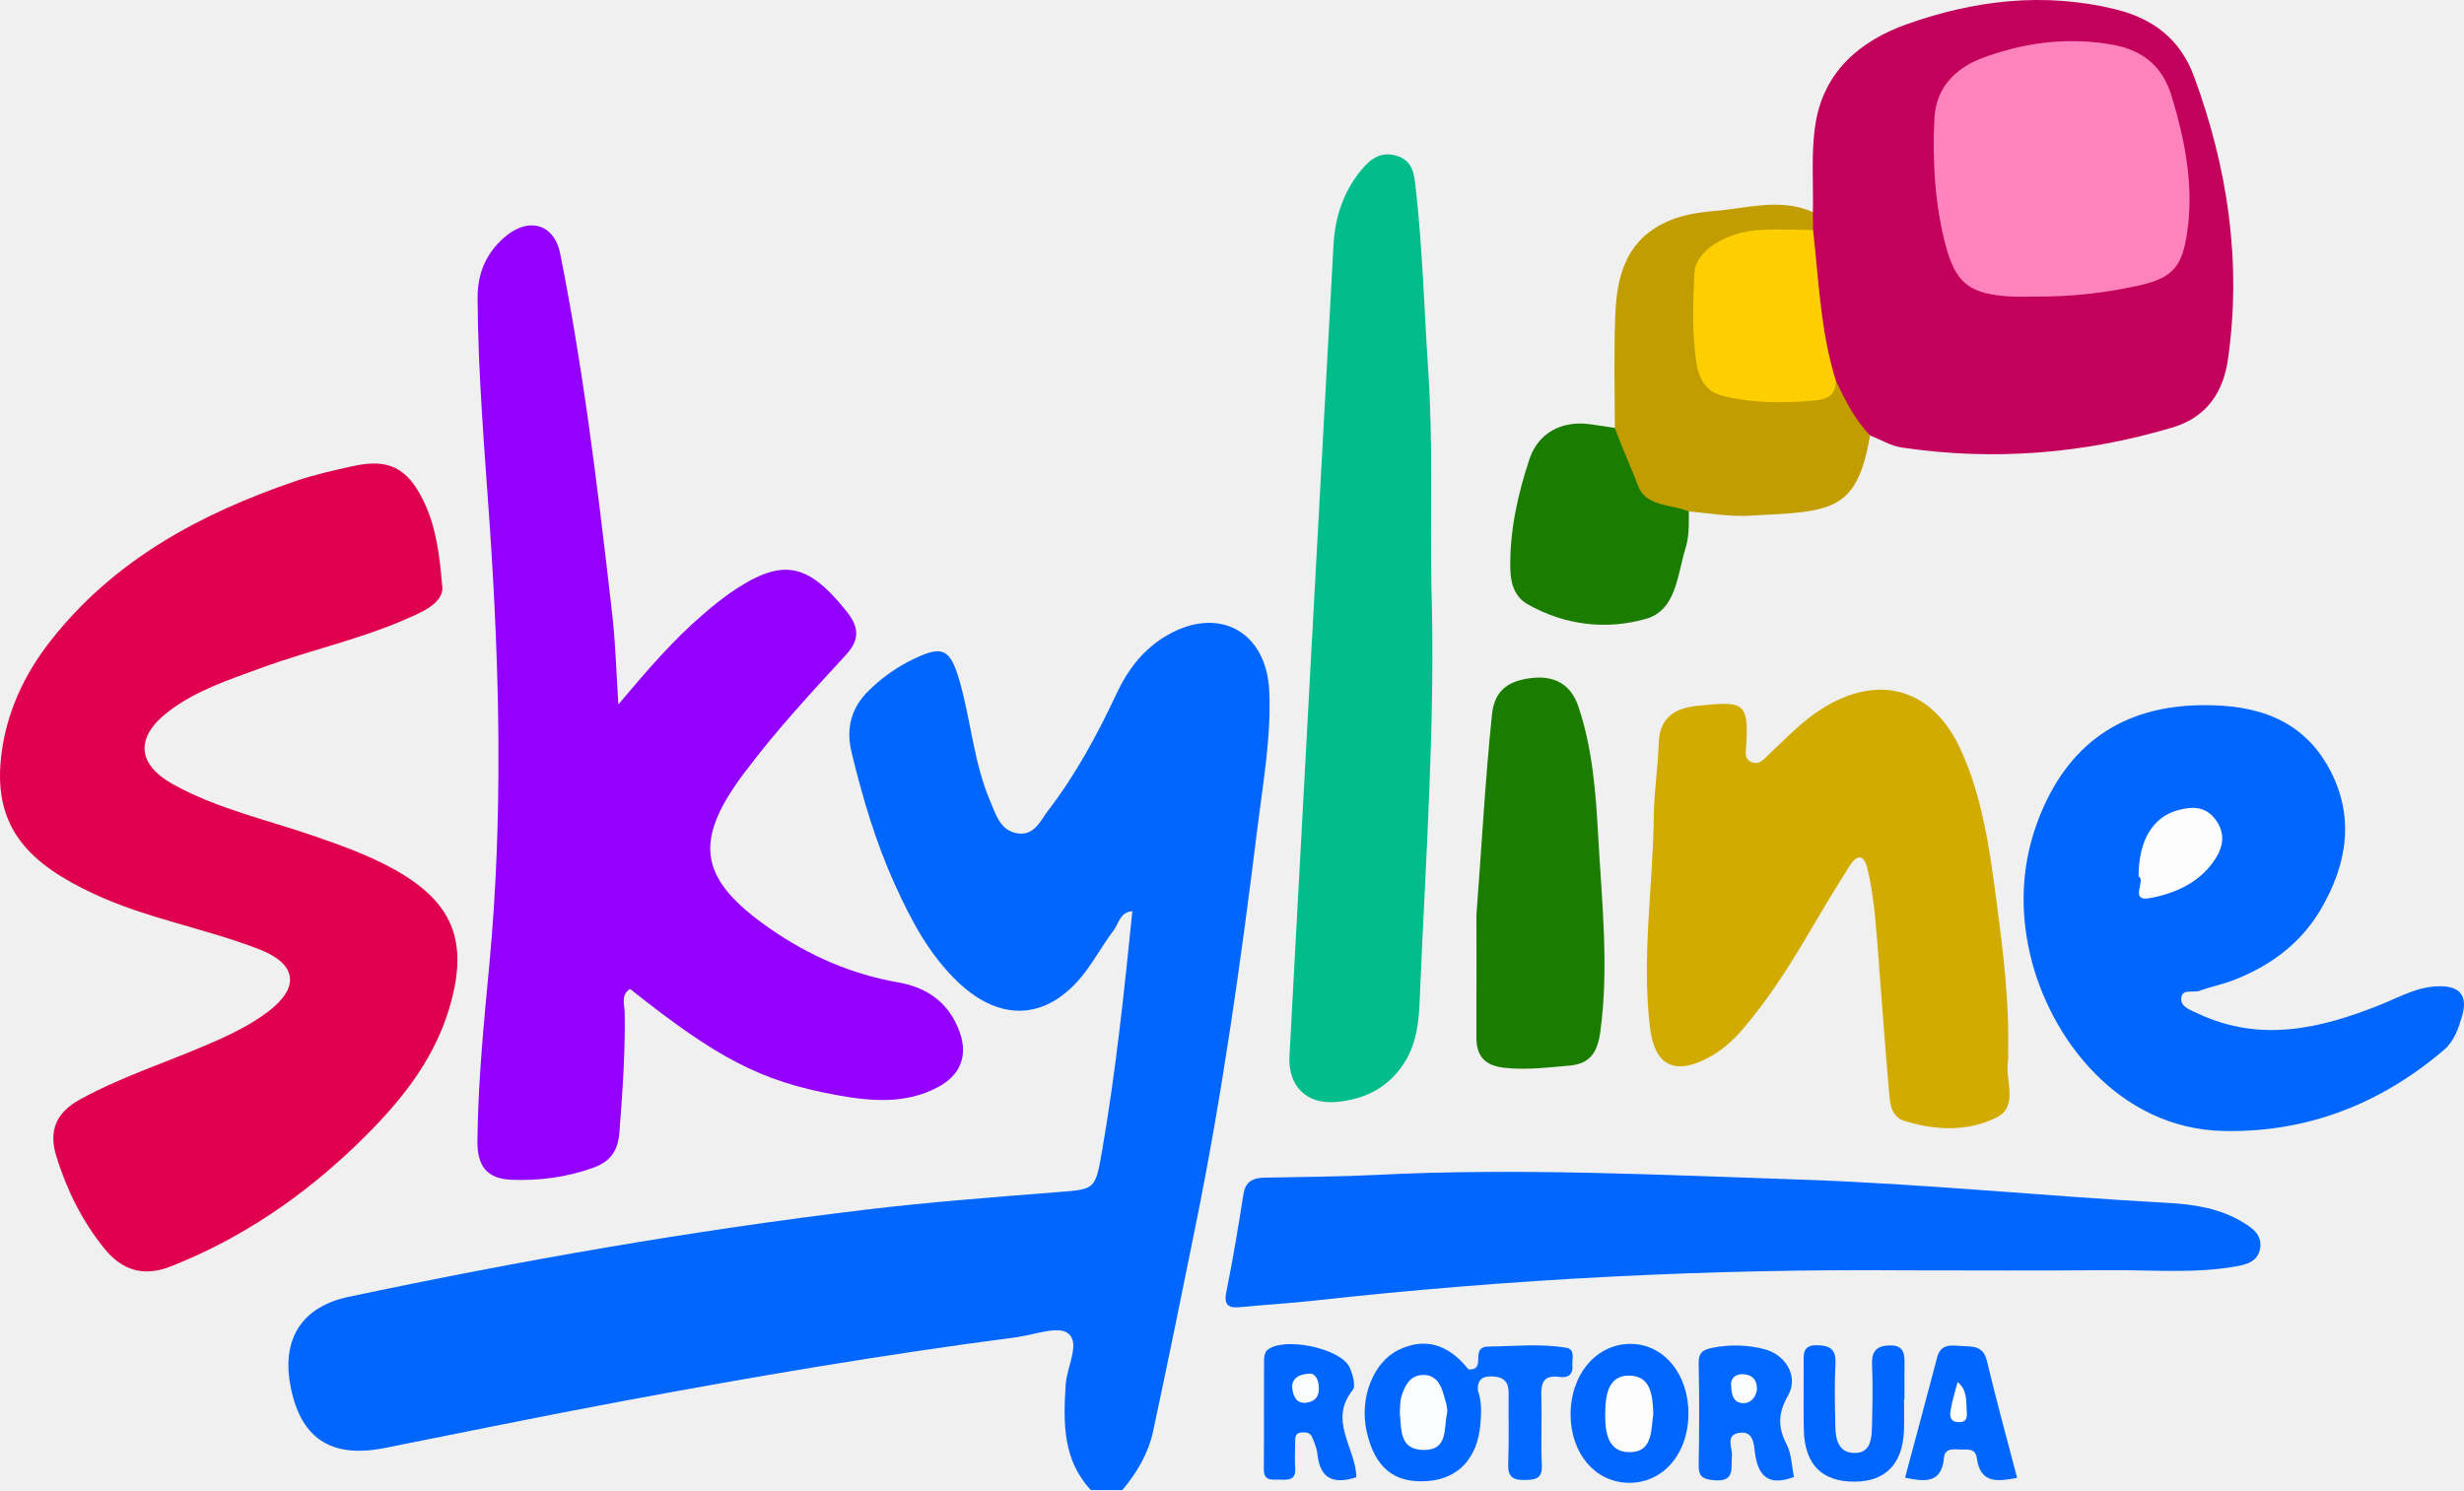
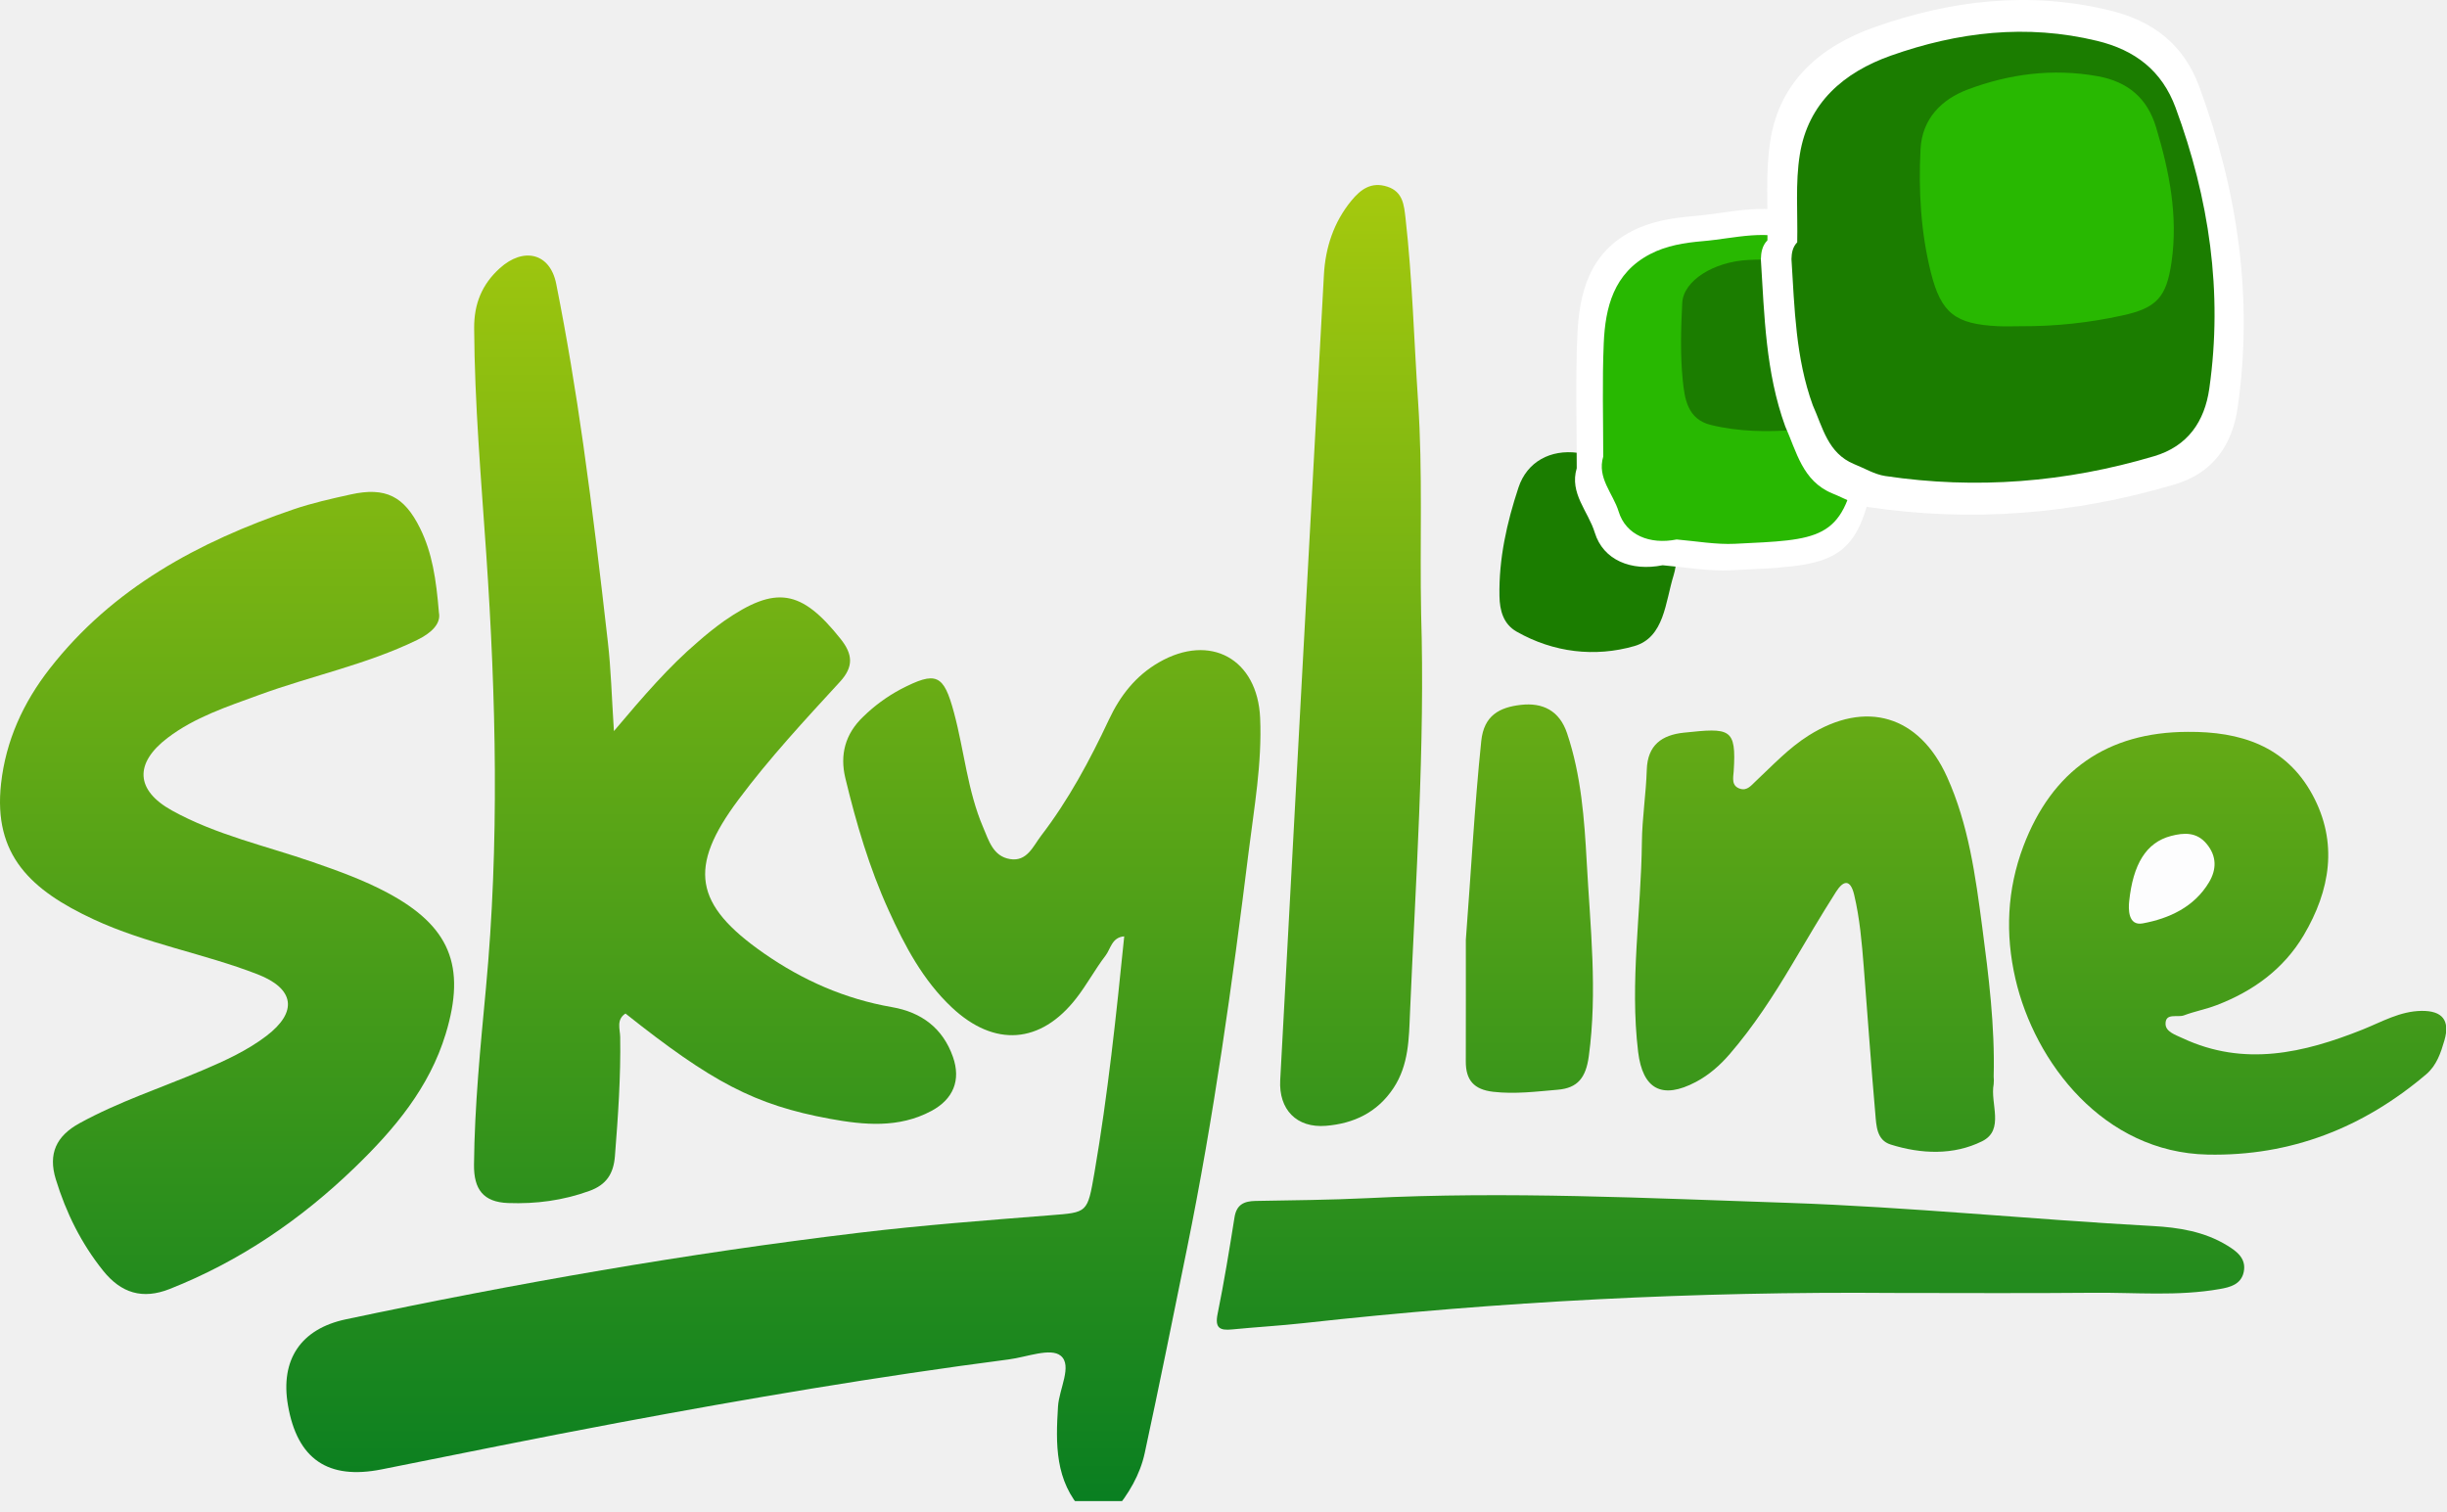
- <svg xmlns="http://www.w3.org/2000/svg" viewBox="0 0 1771.49 1071.47">
-   <defs>
-     <style>.cls-1{fill:#0066fe;}.cls-2{fill:#9400fe;}.cls-3{fill:#df004e;}.cls-4{fill:#c3005b;}.cls-5{fill:#d2ab00;}.cls-6{fill:#00bd8b;}.cls-7{fill:#1b7d00;}.cls-8{fill:#c19d00;}.cls-9{fill:#0166fe;}.cls-10{fill:#0167fe;}.cls-11{fill:#0368fe;}.cls-12{fill:#fe83bc;}.cls-13{fill:#fecf00;}.cls-14{fill:#fdfdfe;}.cls-15{fill:#fafcfe;}.cls-16{fill:#fbfcfe;}.cls-17{fill:#fefefe;}</style>
-   </defs>
-   <g id="Layer_2" data-name="Layer 2">
-     <g id="Layer_1-2" data-name="Layer 1">
-       <path class="cls-1" d="M784.34,1071.47c-20.47-21.8-19.87-48.75-18.18-75.77.79-12.72,10.55-29.65,2-36.74-7.31-6.07-24.64.94-37.55,2.61-94.89,12.33-189.16,28.35-283.17,45.94-57.1,10.69-114,22.33-171,33.7-38.88,7.77-61.16-7.34-67.91-46.4-5.73-33.11,9.41-55.38,41.9-62.26,123.05-26.06,246.85-47.73,371.74-62.71,46-5.51,92.22-9,138.4-12.66,27.05-2.13,26.88-1.46,32-31,9.71-56.53,15.71-113.51,21.54-171-9,.68-9.78,9-13.51,13.9C793,679,787.06,690.17,779.4,700c-25.73,33.13-59.24,35.65-90.1,6.68-20.93-19.66-34.1-44.6-45.79-70.38-14-30.76-23.46-63-31.34-95.68-4.11-17-.11-32.11,12.89-44.5a118.35,118.35,0,0,1,27.16-19.92c25.78-13.35,31.09-11.05,38.63,17,7.41,27.58,9.74,56.45,21.09,83,4.16,9.75,7.27,21,19.44,23,12.39,2.08,16.8-9.43,22.56-16.94,19.86-25.91,35.24-54.54,49.06-84,8.13-17.33,19.35-31.82,36.35-41.59,37.11-21.33,71.3-2.42,73.18,40.33,1.44,32.74-4.34,64.89-8.33,97-11.91,96.16-25.28,192.14-44.61,287.17-10.06,49.45-20,98.94-30.64,148.25-3.4,15.69-11.6,29.57-22,42Z" />
-       <path class="cls-2" d="M444.57,506.5c21.92-25.95,39.87-46.73,60.8-64.61a242.71,242.71,0,0,1,19-15.14c37.44-25.92,55.83-22.86,84.36,13,8.71,10.94,9.71,20-.52,31.1-25.41,27.66-51,55.21-73.53,85.42-36.56,48.95-32.24,75.83,18.49,111.17,28.19,19.64,58.84,33.11,92.8,39,21.4,3.72,36.82,15.28,44.11,36.06,5.93,16.92.22,30.65-15.63,39.13-23.62,12.65-48.86,10.19-73.5,5.68-54.5-10-85.71-26.75-148-76.24-6.82,4.38-3.93,11.33-3.84,17,.47,28.85-1.55,57.54-3.81,86.26-1,12.75-6.14,20.75-18.46,25.21-19.15,6.94-38.7,9.53-58.91,8.78-18.07-.68-24.85-10.06-24.68-27.74.41-42.68,4.63-85.11,8.6-127.48,9.85-105.16,7.41-210.15.24-315.29-3.71-54.33-8.41-108.63-8.73-163.17-.1-17.53,5.63-31.68,18.54-43.36,17.17-15.54,36.41-11.11,40.87,11.24,7.68,38.51,14.07,77.33,19.59,116.22,6.74,47.54,12.36,95.25,17.79,143C442.45,461.42,442.94,481.34,444.57,506.5Z" />
-       <path class="cls-3" d="M317.85,420.73c1.53,7.66-4.89,14.48-15.73,19.76-36.7,17.88-76.75,26-114.79,39.95-23,8.43-46.3,16-66,31-24.11,18.36-23.25,37.93,3.19,52.58,32,17.74,67.86,25.53,102.14,37.41,18.29,6.33,36.47,12.88,53.62,22,45.33,24.16,57.49,53,42.47,102.37-11.85,39-37.17,69.07-65.73,96.68-39.08,37.78-83.29,68-134.12,88.09-19.69,7.8-35.18,3-48.21-13.22-15.89-19.83-26.84-42-34.27-66.19-5.72-18.64.41-31.41,17.06-40.58C86,774.9,117,764.79,146.89,752.07c16.13-6.87,32.06-14.14,46-24.75,22.92-17.43,20.47-34.25-6.4-44.68-38.95-15.11-80.69-22.09-118.73-39.79C22.41,621.74-5,596.42.76,544.59c3.45-31.21,16.1-58.8,35.28-83.37,45.63-58.47,107.89-91.87,176.49-115.3,13.48-4.61,27.52-7.73,41.46-10.81,25.22-5.57,38.74,1.26,50.21,24.5C312.94,377.31,315.85,396.33,317.85,420.73Z" />
-       <path class="cls-4" d="M1303.38,152.5c.46-21.25-1.46-42.88,1.9-63.66,6-37.33,31.84-59.47,65.91-71.54,48.58-17.19,98.2-23.09,149.34-10.71,27.7,6.7,47,21.76,56.83,48.34,24.3,65.86,34.38,133.58,24.43,203.49-3.39,23.86-15.6,41.79-40,49C1498,326.38,1433,331.59,1367.11,321.76c-7.79-1.17-15.08-5.68-22.59-8.65-19-7.87-22.63-26.5-29.88-42.63-12.42-34.22-13.18-70.12-15.43-105.81C1299.32,160.17,1300.07,155.89,1303.38,152.5Z" />
-       <path class="cls-1" d="M1584.29,507.06c37.88-.29,71,10.05,90.24,45.5,18.83,34.69,12.9,69.32-6.3,101.8-14.5,24.53-36.83,40.71-63.42,50.78-7.6,2.87-15.71,4.4-23.32,7.26-4.68,1.75-13.44-2.11-13.31,6.23.09,5.67,7.22,7.91,12.36,10.31,44.59,20.84,87.69,10.78,130.43-6.3,13.87-5.55,27-13.29,42.59-13.49,15-.19,20.82,6.8,16.57,21.38-2.62,9-5.65,18.13-13.13,24.5-45.62,38.77-98.15,59.45-158.35,58.2-75.26-1.56-125.19-66.5-139.19-127.35-7.44-32.33-6.09-64.55,5.78-96C1486,535.08,1526,507.21,1584.29,507.06Z" />
-       <path class="cls-5" d="M1443.72,756.6a30.23,30.23,0,0,1,0,5.63c-2.7,14,8.18,33.15-8.42,41.37-20.56,10.19-44,9.33-66.19,2.34-10.17-3.2-10.34-13.65-11.08-22.1-3.14-35.55-5.58-71.16-8.4-106.73-1.38-17.44-2.86-34.86-6.92-52-2.72-11.49-7.76-10.56-13-2.41-11.1,17.41-21.54,35.24-32.09,53-13.46,22.64-27.76,44.67-45,64.68-7,8.14-15,15.19-24.51,20.23-24.53,12.94-38.57,5.35-41.86-21.83-6.13-50.76,2.2-101.23,2.73-151.86.19-17.47,3-34.9,3.54-52.38.55-17.93,10.92-25.21,26.85-26.89,33.44-3.53,38.14-3.56,36.08,28-.3,4.59-1.92,10.66,4.8,12.66,5.08,1.51,8-2.58,11.16-5.51,12.34-11.55,23.88-24,38.35-33.11,41.26-26,80-14.71,100.2,30,15.57,34.44,20.59,71.73,25.45,108.57C1440.14,684.1,1444.65,720.2,1443.72,756.6Z" />
-       <path class="cls-6" d="M1029.12,421.72c2.91,96.54-4,192.82-8.08,289.15-.77,18.26-.85,37.35-11.88,54.09-11.79,17.88-29,25.8-48.94,27.43-21.4,1.75-34.29-11.9-33.15-33.07Q942.76,467.65,958.72,176c1.08-19.76,7.13-38.16,19.92-53.71,6.63-8.07,14.39-13.92,26.09-10.07,11.34,3.73,12,13.59,13.06,22.56,5,44.17,6.14,88.62,9.12,132.93C1030.36,319.06,1028.11,370.39,1029.12,421.72Z" />
-       <path class="cls-1" d="M1370.53,913.44a3599.15,3599.15,0,0,0-426.06,21.81c-17.38,1.93-34.88,2.9-52.29,4.62-8.8.87-12.53-1-10.46-11.18,4.71-23.19,8.53-46.58,12.25-70,1.46-9.24,6.88-11.74,15.21-11.89,26.94-.5,53.9-.69,80.8-2,101.6-5.12,203,0,304.55,3.38,88.29,3,176.17,12,264.32,16.79,18.76,1,37.5,4,53.94,14.07,6.8,4.15,14.09,9.37,12,19.27-1.91,9-9.92,11-17.24,12.28-30.51,5.41-61.36,2.43-92,2.72C1467.18,913.77,1418.86,913.44,1370.53,913.44Z" />
-       <path class="cls-7" d="M1061.49,657.72c3.69-48.05,6.22-96.07,11.16-144,1.93-18.62,13.27-24.4,28.56-26.19,16-1.87,28.08,4.21,33.55,20.45,10.26,30.41,12.58,62.38,14.29,93.77,2.54,46.6,7.88,93.3,1.48,140.27-2.11,15.51-8,23-22.42,24.23-15.54,1.32-31,3.32-46.81,1.5-14.06-1.62-19.88-8.53-19.84-22C1061.55,716.44,1061.49,687.08,1061.49,657.72Z" />
-       <path class="cls-8" d="M1303.38,152.5l.14,12.86c-7.45,6.42-16.56,4.61-25.12,4.68-13.33.1-26.13,2.2-38.16,8-9.58,4.65-16.37,11.83-16.84,22.93-.75,17.43-1.36,34.9.69,52.3,1.91,16.17,9.93,26.6,27,28.32,23.49,2.36,47.27,7.16,68.72-8,6.73,14.1,13.59,28.11,24.68,39.48-9.57,55.57-27.72,54.82-88.09,57.78-13.56.67-28.15-1.9-42.25-3.13-19.51,3.91-36.79-3.21-42-20.19-4-13.14-15.83-24.33-11.16-39.86,0-27.32-.8-54.67.36-81.94,1.12-26.26,7.21-50.87,33.52-64.66,12-6.27,25.13-8.28,38.09-9.4C1256.43,149.72,1280.08,142.2,1303.38,152.5Z" />
-       <path class="cls-7" d="M1161.08,307.72c4.84,14,11.33,27.38,16.5,41.31,5.8,15.61,23.84,13.33,36.61,18.74-.07,8.71.38,17.41-2.27,26-6,19.29-6.6,44.91-28.48,51.19-28.3,8.12-58.34,4.78-85.17-10.49-9.62-5.47-12.23-15.3-12.43-25.69-.52-27.08,5.35-53.22,13.75-78.63,6.23-18.85,23.27-27.8,43-25.18C1148.75,305.76,1154.91,306.78,1161.08,307.72Z" />
-       <path class="cls-9" d="M1213.9,1016.52c-.13,29.31-18.68,50.38-43.73,49.67-23.57-.68-40.81-21.2-41-48.79-.16-29.06,18.51-51.14,43.17-51.07C1196.13,966.39,1214,988,1213.9,1016.52Z" />
-       <path class="cls-10" d="M1289.79,1062c-17.66,6.68-25.72.16-28.08-17.35-.78-5.76-.77-15.7-10.91-14.41-10.88,1.38-5.1,10.82-5.63,16.45-.86,9.13,2.58,19.26-13.35,17.62-8-.83-10.7-2.84-10.55-10.91.42-24.33.5-48.68,0-73-.19-8.23,3.27-10,10.44-11.35a82.24,82.24,0,0,1,37,1.14c15.15,4,24.56,19.61,16.88,33.12-7.27,12.78-7.61,22.76-1.07,35.29C1288.05,1045.47,1288.14,1054.18,1289.79,1062Z" />
-       <path class="cls-9" d="M1062.58,999.9c2.72,7.88,2.46,16,1.76,24.12-2.1,24.59-15.85,39.25-38,40.94-24,1.82-38.07-9.67-43.85-36-5.24-23.79,4.9-49.56,22.94-58.28,18.83-9.1,35.8-4.39,50.25,13.95C1062.27,987.83,1060.33,994.81,1062.58,999.9Z" />
-       <path class="cls-9" d="M975.18,1062.22c-15.52,4.93-26,2.06-28-16.49-.44-4.22-2.15-8.4-3.83-12.36-1.41-3.35-4.78-3.69-8-3.33-4.24.48-4.18,3.72-4.18,6.89,0,6.27-.48,12.56,0,18.78.65,8.88-5.16,8.38-10.95,8.22-5.4-.15-11.66,1.56-11.59-7.61.22-26.31,0-52.62.17-78.92,0-2.22.69-5.19,2.2-6.52,11.51-10.12,53.27-1.48,59.42,12.59,2.14,4.91,4.49,13.11,2.1,16.07C954.83,1021.45,974.66,1041.05,975.18,1062.22Z" />
-       <path class="cls-9" d="M1368.91,1006c0,7.5.23,15-.05,22.51-.89,24-13.18,36.75-35.34,36.88-23.64.15-36.07-12.3-36.67-37.35-.38-15.65,0-31.3-.1-47,0-7-1.14-14,9.75-13.75,9.25.2,13.61,3,13.1,13.18-.76,15-.43,30-.1,45.06.19,9.08,2,18.8,13.21,19.22,12.06.46,12.9-9.83,13.13-18.73.39-15,.7-30.07.06-45.07-.42-10,4.1-13.48,13.21-13.52,10.18-.06,10.24,6.85,10.13,14.12-.11,8.13,0,16.27,0,24.41Z" />
-       <path class="cls-9" d="M1450.21,1062.67c-13.65,2.53-26.53,4.58-29-14.32-1-7.3-6.93-5.86-11.68-6.07-5-.22-11.27-1.08-11.89,5.79-1.67,18.46-13.18,17.59-28,14.48,7.83-29.29,15.61-58,23.14-86.75,2.46-9.39,9.78-8.54,16.49-8,7.66.62,16.35-1,19.12,10.45C1435.12,1006.47,1442.84,1034.48,1450.21,1062.67Z" />
-       <path class="cls-11" d="M1062.58,999.9l-6.87-15.22a13.49,13.49,0,0,0,3.68-.28c7.45-2.73-1.72-16,10.67-16.16,18.75-.21,37.57-2.3,56.15.9,6.51,1.12,3.9,8.1,4.27,12.79.54,6.9-3.63,9-9.36,8.16-11.82-1.66-13.29,4.72-13,14.35.56,16.23-.4,32.53.37,48.74.48,10-4.2,10.89-12.31,11-8.8.14-12.22-2.45-11.86-11.63.65-16.85.13-33.74.32-50.62.09-7.53-2.82-11.59-10.76-12.17C1066.25,989.23,1061.94,991.57,1062.58,999.9Z" />
-       <path class="cls-12" d="M1463.93,213.27c-5.64,0-11.29.24-16.92,0-30.89-1.51-41.29-9.14-48.76-38.93-7.34-29.26-9-59.28-7.49-89.36,1.14-22.1,15.46-36.13,34.12-43.14,30.06-11.28,61.4-15.47,93.93-9.69,22.46,4,36.25,16.24,42.51,37,9.58,31.84,16.06,64.19,11.18,97.82-3.66,25.21-10.64,33.21-36,38.6A330.7,330.7,0,0,1,1463.93,213.27Z" />
-       <path class="cls-13" d="M1319.85,273.64c.38,13.91-11.12,14.05-19.55,14.71-20.51,1.61-41.16,1.35-61.39-3.57-17-4.15-19-19.21-20.33-32.25-1.88-18.55-1.34-37.47-.38-56.16.82-16,22.58-29.78,47.78-31.09,12.48-.65,25,0,37.54.08C1307.62,201.66,1308.87,238.38,1319.85,273.64Z" />
-       <path class="cls-14" d="M1537.5,630.13c.06-26,10.43-42.91,28.66-47.67,9.31-2.43,18.57-3,25.8,5.75,7.46,9,7.18,18.61,1.69,27.81-10.74,18-29,26.26-48,29.77C1530.3,648.62,1543.22,632.78,1537.5,630.13Z" />
-       <path class="cls-14" d="M1188.64,1016.59c-1.68,11.67-.3,27.71-17.17,27.62-16.38-.08-17.54-16-17.4-28.06s1.63-27.93,18.39-27C1187.1,989.91,1188.21,1004.08,1188.64,1016.59Z" />
-       <path class="cls-15" d="M1263.17,999.37c-1,5.9-4.93,10.25-11.1,9.48-6.87-.87-7.23-8-7.54-13.14-.28-4.81,3.5-7.86,8.62-7.59C1259.77,988.47,1263.33,992.06,1263.17,999.37Z" />
-       <path class="cls-16" d="M1006.36,1016.1c.35-3.77,0-8.35,1.33-12.39,2.35-7.21,5.67-14.47,14.73-15s13.23,5.82,15.33,13.56c1.3,4.76,3.48,10.05,2.51,14.51-2.3,10.55.91,26.27-17.1,25.82C1006,1042.19,1007.7,1028.21,1006.36,1016.1Z" />
-       <path class="cls-15" d="M941.22,987.76c4.16-.53,6.91,4.07,7,10.26.11,5.15-1.8,9.25-8.15,10.46-8.18,1.55-10.12-4.73-10.93-9.42C928.27,993.86,930.67,988.28,941.22,987.76Z" />
-       <path class="cls-17" d="M1407.42,993.82c6.86,5.4,6.07,12.92,6.54,20.08.29,4.55.68,8.94-6,8.68s-6.14-5.29-5.45-9.29C1403.61,1006.76,1405.7,1000.4,1407.42,993.82Z" />
+ <svg xmlns="http://www.w3.org/2000/svg" width="1772" height="1095" viewBox="0 0 1772 1095" fill="none">
+   <g clip-path="url(#clip0)">
+     <mask id="mask0" mask-type="alpha" maskUnits="userSpaceOnUse" x="-1" y="134" width="1773" height="961">
+       <path d="M784.34 1094.47C763.87 1072.67 764.47 1045.72 766.16 1018.7C766.95 1005.98 776.71 989.05 768.16 981.96C760.85 975.89 743.52 982.9 730.61 984.57C635.72 996.9 541.45 1012.92 447.44 1030.51C390.34 1041.2 333.44 1052.84 276.44 1064.21C237.56 1071.98 215.28 1056.87 208.53 1017.81C202.8 984.7 217.94 962.43 250.43 955.55C373.48 929.49 497.28 907.82 622.17 892.84C668.17 887.33 714.39 883.84 760.57 880.18C787.62 878.05 787.45 878.72 792.57 849.18C802.28 792.65 808.28 735.67 814.11 678.18C805.11 678.86 804.33 687.18 800.6 692.08C793 702 787.06 713.17 779.4 723C753.67 756.13 720.16 758.65 689.3 729.68C668.37 710.02 655.2 685.08 643.51 659.3C629.51 628.54 620.05 596.3 612.17 563.62C608.06 546.62 612.06 531.51 625.06 519.12C633.117 511.219 642.263 504.511 652.22 499.2C678 485.85 683.31 488.15 690.85 516.2C698.26 543.78 700.59 572.65 711.94 599.2C716.1 608.95 719.21 620.2 731.38 622.2C743.77 624.28 748.18 612.77 753.94 605.26C773.8 579.35 789.18 550.72 803 521.26C811.13 503.93 822.35 489.44 839.35 479.67C876.46 458.34 910.65 477.25 912.53 520C913.97 552.74 908.19 584.89 904.2 617C892.29 713.16 878.92 809.14 859.59 904.17C849.53 953.62 839.59 1003.11 828.95 1052.42C825.55 1068.11 817.35 1081.99 806.95 1094.42L784.34 1094.47Z" fill="#0066FE" />
+       <path d="M444.57 529.5C466.49 503.55 484.44 482.77 505.37 464.89C511.447 459.529 517.788 454.476 524.37 449.75C561.81 423.83 580.2 426.89 608.73 462.75C617.44 473.69 618.44 482.75 608.21 493.85C582.8 521.51 557.21 549.06 534.68 579.27C498.12 628.22 502.44 655.1 553.17 690.44C581.36 710.08 612.01 723.55 645.97 729.44C667.37 733.16 682.79 744.72 690.08 765.5C696.01 782.42 690.3 796.15 674.45 804.63C650.83 817.28 625.59 814.82 600.95 810.31C546.45 800.31 515.24 783.56 452.95 734.07C446.13 738.45 449.02 745.4 449.11 751.07C449.58 779.92 447.56 808.61 445.3 837.33C444.3 850.08 439.16 858.08 426.84 862.54C407.69 869.48 388.14 872.07 367.93 871.32C349.86 870.64 343.08 861.26 343.25 843.58C343.66 800.9 347.88 758.47 351.85 716.1C361.7 610.94 359.26 505.95 352.09 400.81C348.38 346.48 343.68 292.18 343.36 237.64C343.26 220.11 348.99 205.96 361.9 194.28C379.07 178.74 398.31 183.17 402.77 205.52C410.45 244.03 416.84 282.85 422.36 321.74C429.1 369.28 434.72 416.99 440.15 464.74C442.45 484.42 442.94 504.34 444.57 529.5Z" fill="#9400FE" />
+       <path d="M317.85 443.73C319.38 451.39 312.96 458.21 302.12 463.49C265.42 481.37 225.37 489.49 187.33 503.44C164.33 511.87 141.03 519.44 121.33 534.44C97.22 552.8 98.08 572.37 124.52 587.02C156.52 604.76 192.38 612.55 226.66 624.43C244.95 630.76 263.13 637.31 280.28 646.43C325.61 670.59 337.77 699.43 322.75 748.8C310.9 787.8 285.58 817.87 257.02 845.48C217.94 883.26 173.73 913.48 122.9 933.57C103.21 941.37 87.72 936.57 74.69 920.35C58.8 900.52 47.85 878.35 40.42 854.16C34.7 835.52 40.83 822.75 57.48 813.58C86 797.9 117 787.79 146.89 775.07C163.02 768.2 178.95 760.93 192.89 750.32C215.81 732.89 213.36 716.07 186.49 705.64C147.54 690.53 105.8 683.55 67.76 665.85C22.41 644.74 -5 619.42 0.76 567.59C4.21 536.38 16.86 508.79 36.04 484.22C81.67 425.75 143.93 392.35 212.53 368.92C226.01 364.31 240.05 361.19 253.99 358.11C279.21 352.54 292.73 359.37 304.2 382.61C312.94 400.31 315.85 419.33 317.85 443.73Z" fill="#DF004E" />
+       <path d="M1584.29 530.06C1622.17 529.77 1655.29 540.11 1674.53 575.56C1693.36 610.25 1687.43 644.88 1668.23 677.36C1653.73 701.89 1631.4 718.07 1604.81 728.14C1597.21 731.01 1589.1 732.54 1581.49 735.4C1576.81 737.15 1568.05 733.29 1568.18 741.63C1568.27 747.3 1575.4 749.54 1580.54 751.94C1625.13 772.78 1668.23 762.72 1710.97 745.64C1724.84 740.09 1737.97 732.35 1753.56 732.15C1768.56 731.96 1774.38 738.95 1770.13 753.53C1767.51 762.53 1764.48 771.66 1757 778.03C1711.38 816.8 1658.85 837.48 1598.65 836.23C1523.39 834.67 1473.46 769.73 1459.46 708.88C1452.02 676.55 1453.37 644.33 1465.24 612.88C1486 558.08 1526 530.21 1584.29 530.06Z" fill="#0066FE" />
+       <path d="M1443.72 779.6C1443.9 781.473 1443.9 783.357 1443.72 785.23C1441.02 799.23 1451.9 818.38 1435.3 826.6C1414.74 836.79 1391.3 835.93 1369.11 828.94C1358.94 825.74 1358.77 815.29 1358.03 806.84C1354.89 771.29 1352.45 735.68 1349.63 700.11C1348.25 682.67 1346.77 665.25 1342.71 648.11C1339.99 636.62 1334.95 637.55 1329.71 645.7C1318.61 663.11 1308.17 680.94 1297.62 698.7C1284.16 721.34 1269.86 743.37 1252.62 763.38C1245.62 771.52 1237.62 778.57 1228.11 783.61C1203.58 796.55 1189.54 788.96 1186.25 761.78C1180.12 711.02 1188.45 660.55 1188.98 609.92C1189.17 592.45 1191.98 575.02 1192.52 557.54C1193.07 539.61 1203.44 532.33 1219.37 530.65C1252.81 527.12 1257.51 527.09 1255.45 558.65C1255.15 563.24 1253.53 569.31 1260.25 571.31C1265.33 572.82 1268.25 568.73 1271.41 565.8C1283.75 554.25 1295.29 541.8 1309.76 532.69C1351.02 506.69 1389.76 517.98 1409.96 562.69C1425.53 597.13 1430.55 634.42 1435.41 671.26C1440.14 707.1 1444.65 743.2 1443.72 779.6Z" fill="#D2AB00" />
+       <path d="M1029.12 444.72C1032.03 541.26 1025.12 637.54 1021.04 733.87C1020.27 752.13 1020.19 771.22 1009.16 787.96C997.37 805.84 980.16 813.76 960.22 815.39C938.82 817.14 925.93 803.49 927.07 782.32C937.53 587.873 948.08 393.433 958.72 199C959.8 179.24 965.85 160.84 978.64 145.29C985.27 137.22 993.03 131.37 1004.73 135.22C1016.07 138.95 1016.73 148.81 1017.79 157.78C1022.79 201.95 1023.93 246.4 1026.91 290.71C1030.36 342.06 1028.11 393.39 1029.12 444.72Z" fill="#00BD8B" />
+       <path d="M1370.53 936.44C1228.2 935.279 1085.93 942.562 944.47 958.25C927.09 960.18 909.59 961.15 892.18 962.87C883.38 963.74 879.65 961.87 881.72 951.69C886.43 928.5 890.25 905.11 893.97 881.69C895.43 872.45 900.85 869.95 909.18 869.8C936.12 869.3 963.08 869.11 989.98 867.8C1091.58 862.68 1192.98 867.8 1294.53 871.18C1382.82 874.18 1470.7 883.18 1558.85 887.97C1577.61 888.97 1596.35 891.97 1612.79 902.04C1619.59 906.19 1626.88 911.41 1624.79 921.31C1622.88 930.31 1614.87 932.31 1607.55 933.59C1577.04 939 1546.19 936.02 1515.55 936.31C1467.18 936.77 1418.86 936.44 1370.53 936.44Z" fill="#0066FE" />
+       <path d="M1061.49 680.72C1065.18 632.67 1067.71 584.65 1072.65 536.72C1074.58 518.1 1085.92 512.32 1101.21 510.53C1117.21 508.66 1129.29 514.74 1134.76 530.98C1145.02 561.39 1147.34 593.36 1149.05 624.75C1151.59 671.35 1156.93 718.05 1150.53 765.02C1148.42 780.53 1142.53 788.02 1128.11 789.25C1112.57 790.57 1097.11 792.57 1081.3 790.75C1067.24 789.13 1061.42 782.22 1061.46 768.75C1061.55 739.44 1061.49 710.08 1061.49 680.72Z" fill="#1B7D00" />
+     </mask>
+     <g mask="url(#mask0)">
+       <rect y="23" width="1771.49" height="1064.19" fill="url(#paint0_linear)" />
    </g>
  </g>
+   <path d="M1541.85 652.727C1544.66 626.167 1553.93 610.22 1572.16 605.46C1581.47 603.03 1590.73 602.46 1597.96 611.21C1605.42 620.21 1605.14 629.82 1599.65 639.02C1588.91 657.02 1570.65 665.28 1551.65 668.79C1540.78 670.799 1541.31 657.813 1541.85 652.727Z" fill="#FDFDFE" />
+   <path d="M1161.08 330.72C1165.92 344.72 1172.41 358.1 1177.58 372.03C1183.38 387.64 1201.42 385.36 1214.19 390.77C1214.12 399.48 1214.57 408.18 1211.92 416.77C1205.92 436.06 1205.32 461.68 1183.44 467.96C1155.14 476.08 1125.1 472.74 1098.27 457.47C1088.65 452 1086.04 442.17 1085.84 431.78C1085.32 404.7 1091.19 378.56 1099.59 353.15C1105.82 334.3 1122.86 325.35 1142.59 327.97C1148.75 328.76 1154.91 329.78 1161.08 330.72Z" fill="#1B7D00" />
+   <path d="M1308.42 157.536L1308.58 172.585C1299.87 180.098 1289.21 177.98 1279.19 178.061C1263.59 178.178 1248.61 180.636 1234.53 187.423C1223.32 192.864 1215.38 201.266 1214.83 214.255C1213.95 234.652 1213.24 255.095 1215.64 275.456C1217.87 294.378 1227.26 306.583 1247.23 308.596C1274.72 311.358 1302.55 316.975 1327.65 299.235C1335.52 315.734 1343.55 332.129 1356.53 345.434C1345.33 410.461 1324.09 409.583 1253.45 413.047C1237.58 413.831 1220.5 410.824 1204 409.384C1181.17 413.96 1160.95 405.628 1154.86 385.758C1150.18 370.382 1136.33 357.288 1141.8 339.115C1141.8 307.145 1140.86 275.14 1142.22 243.229C1143.53 212.5 1150.66 183.702 1181.44 167.565C1195.49 160.228 1210.85 157.876 1226.02 156.565C1253.48 154.283 1281.16 145.483 1308.42 157.536Z" fill="white" />
+   <path d="M1303.38 175.5L1303.52 188.36C1296.07 194.78 1286.96 192.97 1278.4 193.04C1265.07 193.14 1252.27 195.24 1240.24 201.04C1230.66 205.69 1223.87 212.87 1223.4 223.97C1222.65 241.4 1222.04 258.87 1224.09 276.27C1226 292.44 1234.02 302.87 1251.09 304.59C1274.58 306.95 1298.36 311.75 1319.81 296.59C1326.54 310.69 1333.4 324.7 1344.49 336.07C1334.92 391.64 1316.77 390.89 1256.4 393.85C1242.84 394.52 1228.25 391.95 1214.15 390.72C1194.64 394.63 1177.36 387.51 1172.15 370.53C1168.15 357.39 1156.32 346.2 1160.99 330.67C1160.99 303.35 1160.19 276 1161.35 248.73C1162.47 222.47 1168.56 197.86 1194.87 184.07C1206.87 177.8 1220 175.79 1232.96 174.67C1256.43 172.72 1280.08 165.2 1303.38 175.5Z" fill="#28B801" />
+   <path d="M1319.85 296.64C1320.23 310.55 1308.73 310.69 1300.3 311.35C1279.79 312.96 1259.14 312.7 1238.91 307.78C1221.91 303.63 1219.91 288.57 1218.58 275.53C1216.7 256.98 1217.24 238.06 1218.2 219.37C1219.02 203.37 1240.78 189.59 1265.98 188.28C1278.46 187.63 1290.98 188.28 1303.52 188.36C1307.62 224.66 1308.87 261.38 1319.85 296.64Z" fill="#1B7D00" />
+   <path d="M1279.89 174.044C1280.41 149.792 1278.22 125.107 1282.06 101.391C1288.91 58.788 1318.4 33.52 1357.28 19.745C1412.72 0.127 1469.35 -6.607 1527.72 7.522C1559.33 15.169 1581.35 32.356 1592.57 62.691C1620.31 137.855 1631.81 215.141 1620.45 294.927C1616.59 322.158 1602.65 342.621 1574.8 350.849C1502 372.487 1427.82 378.433 1352.62 367.215C1343.73 365.88 1335.41 360.732 1326.84 357.343C1305.16 348.361 1301.01 327.099 1292.74 308.691C1278.57 269.637 1277.7 228.665 1275.13 187.934C1275.26 182.798 1276.11 177.913 1279.89 174.044Z" fill="white" />
+   <path d="M1301.46 175.5C1301.92 154.25 1300 132.62 1303.36 111.84C1309.36 74.51 1335.2 52.37 1369.27 40.3C1417.85 23.11 1467.47 17.21 1518.61 29.59C1546.31 36.29 1565.61 51.35 1575.44 77.93C1599.74 143.79 1609.82 211.51 1599.87 281.42C1596.48 305.28 1584.27 323.21 1559.87 330.42C1496.08 349.38 1431.08 354.59 1365.19 344.76C1357.4 343.59 1350.11 339.08 1342.6 336.11C1323.6 328.24 1319.97 309.61 1312.72 293.48C1300.3 259.26 1299.54 223.36 1297.29 187.67C1297.4 183.17 1298.15 178.89 1301.46 175.5Z" fill="#1B7D00" />
+   <path d="M1463.93 236.27C1458.29 236.27 1452.64 236.51 1447.01 236.27C1416.12 234.76 1405.72 227.13 1398.25 197.34C1390.91 168.08 1389.25 138.06 1390.76 107.98C1391.9 85.88 1406.22 71.85 1424.88 64.84C1454.94 53.56 1486.28 49.37 1518.81 55.15C1541.27 59.15 1555.06 71.39 1561.32 92.15C1570.9 123.99 1577.38 156.34 1572.5 189.97C1568.84 215.18 1561.86 223.18 1536.5 228.57C1512.67 233.806 1488.33 236.388 1463.93 236.27Z" fill="#28B801" />
+   <defs>
+     <linearGradient id="paint0_linear" x1="885.745" y1="23" x2="885.745" y2="1144.3" gradientUnits="userSpaceOnUse">
+       <stop stop-color="#B7D20B" />
+       <stop offset="1" stop-color="#007A22" />
+     </linearGradient>
+     <clipPath id="clip0">
+       <rect width="1771.49" height="1071.47" fill="white" transform="translate(0 23)" />
+     </clipPath>
+   </defs>
</svg>
